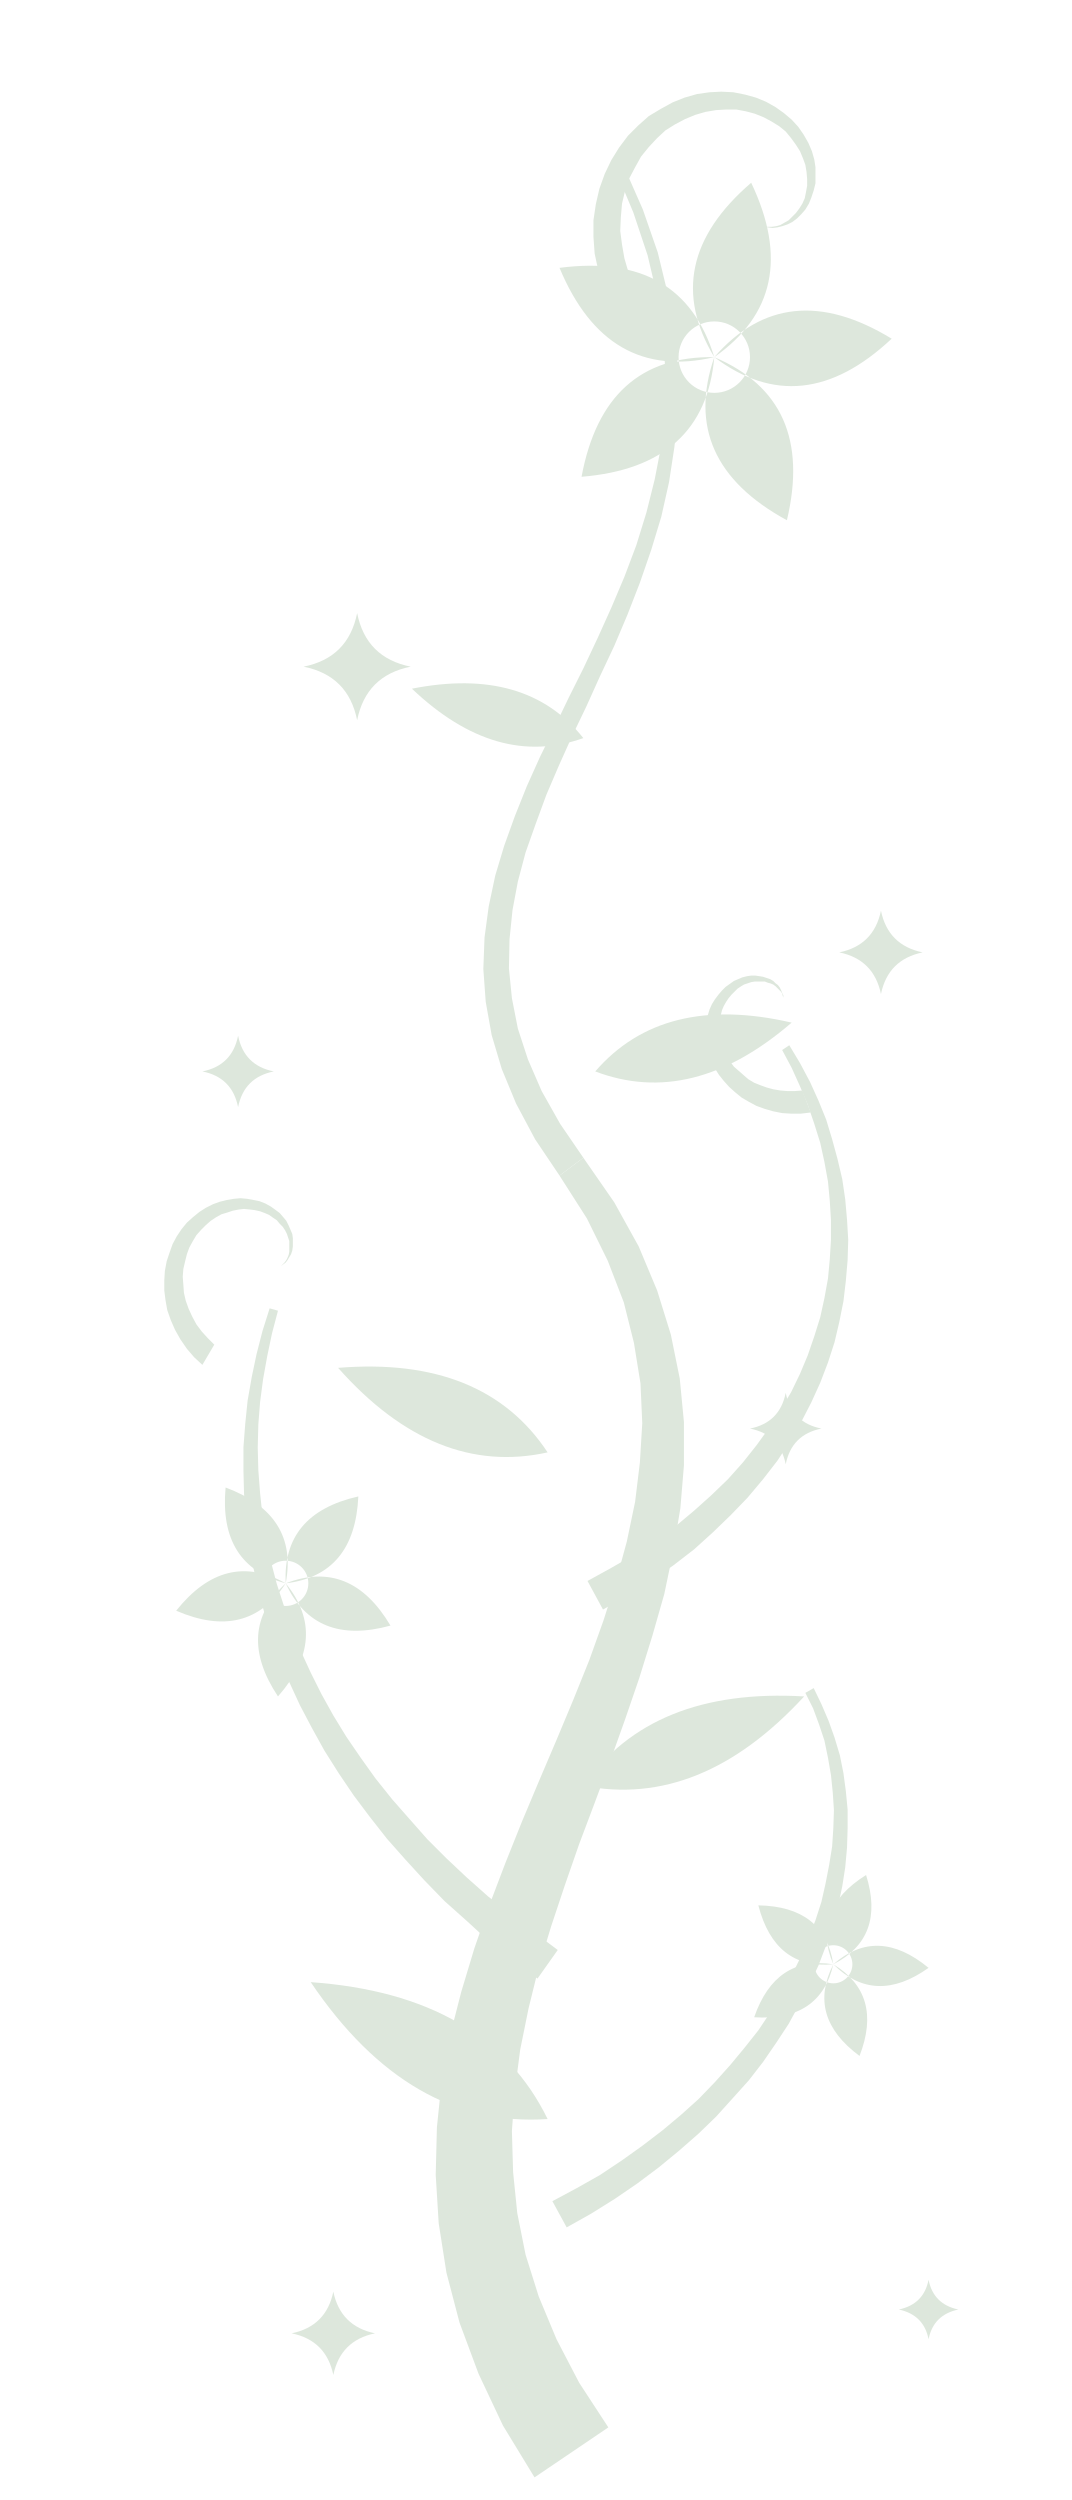
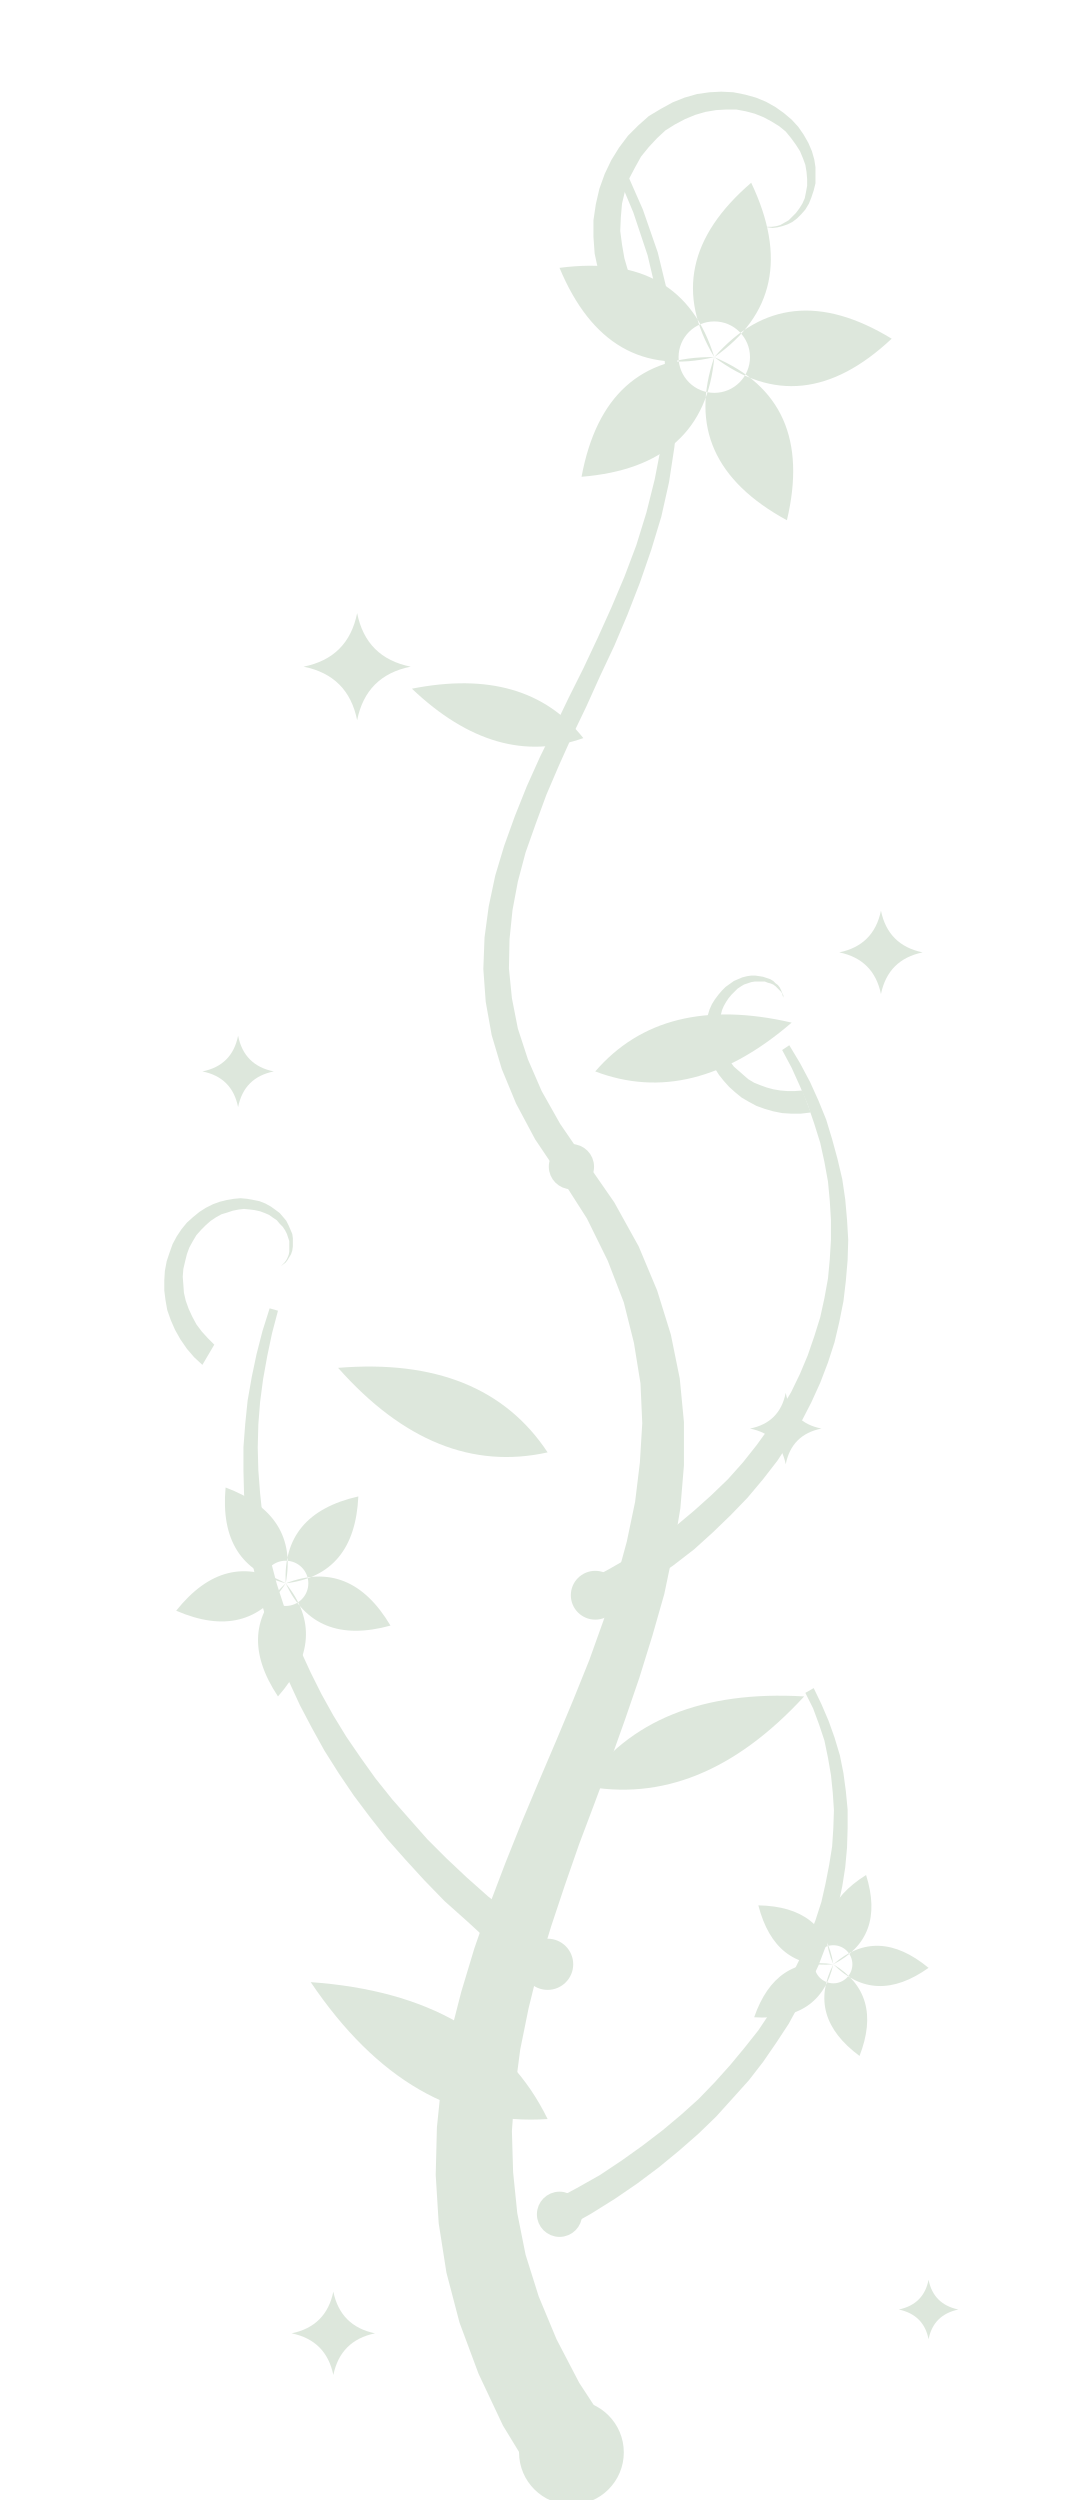
<svg xmlns="http://www.w3.org/2000/svg" width="432" height="1008" viewBox="0 0 180 420">
  <g fill="#dde7dc" stroke="#dde7dc" stroke-width="2.6" stroke-linecap="round" stroke-linejoin="round">
    <path d="M102.2 407.8 L97.3 400.3 L93.5 393.0 L90.5 385.8 L88.3 378.8 L86.9 371.8 L86.2 364.9 L86.0 358.0 L86.5 351.2 L87.4 344.3 L88.8 337.4 L90.5 330.5 L92.6 323.6 L94.9 316.7 L97.3 309.8 L99.9 302.9 L102.5 295.9 L105.0 288.9 L107.4 281.9 L109.6 274.8 L111.6 267.8 L113.1 260.6 L114.3 253.4 L114.9 246.2 L114.9 238.9 L114.2 231.6 L112.7 224.2 L110.4 216.8 L107.3 209.4 L103.2 202.0 L98.0 194.5 L94.0 197.5 L98.6 204.7 L102.1 211.8 L104.8 218.8 L106.5 225.6 L107.6 232.4 L107.9 239.1 L107.5 245.7 L106.7 252.3 L105.3 259.0 L103.5 265.6 L101.4 272.2 L99.0 278.9 L96.3 285.6 L93.5 292.3 L90.6 299.1 L87.7 306.0 L84.9 313.0 L82.2 320.1 L79.7 327.3 L77.5 334.6 L75.6 342.0 L74.2 349.6 L73.4 357.4 L73.2 365.4 L73.7 373.5 L75.0 381.8 L77.2 390.2 L80.4 398.8 L84.5 407.5 L89.8 416.2 Z" stroke-width="0" />
+     <circle cx="96" cy="412" r="7.5" />
    <path d="M98.0 194.5 L94.1 188.8 L91.0 183.3 L88.7 178.0 L87.0 172.8 L86.0 167.7 L85.5 162.7 L85.6 157.8 L86.1 152.9 L87.0 148.1 L88.3 143.2 L90.0 138.4 L91.8 133.5 L93.9 128.6 L96.1 123.7 L98.5 118.7 L100.8 113.6 L103.2 108.5 L105.4 103.3 L107.5 97.9 L109.4 92.4 L111.1 86.8 L112.4 81.0 L113.3 75.1 L113.9 69.0 L113.9 62.6 L113.4 56.1 L112.2 49.4 L110.5 42.4 L108.0 35.2 L104.7 27.7 L103.3 28.3 L106.4 35.7 L108.8 42.9 L110.4 49.7 L111.4 56.3 L111.8 62.7 L111.7 68.8 L111.1 74.8 L110.0 80.5 L108.6 86.1 L106.9 91.6 L104.9 96.9 L102.7 102.1 L100.4 107.2 L98.0 112.3 L95.5 117.3 L93.1 122.3 L90.7 127.2 L88.5 132.1 L86.5 137.1 L84.7 142.1 L83.2 147.1 L82.1 152.3 L81.4 157.5 L81.2 162.8 L81.6 168.3 L82.6 173.9 L84.3 179.6 L86.7 185.4 L89.9 191.4 L94.0 197.5 Z" stroke-width="0" />
+     <circle cx="96" cy="196" r="2.5" />
    <path d="M101.3 48.3 L100.5 45.4 L99.9 42.6 L99.7 39.8 L99.7 37.0 L100.1 34.3 L100.7 31.7 L101.6 29.2 L102.7 26.9 L104.0 24.8 L105.5 22.8 L107.2 21.1 L109.0 19.5 L111.0 18.3 L113.0 17.2 L115.0 16.4 L117.1 15.8 L119.2 15.5 L121.2 15.4 L123.2 15.5 L125.2 15.9 L127.0 16.4 L128.7 17.1 L130.3 18.0 L131.7 19.0 L133.0 20.1 L134.1 21.3 L135.0 22.6 L135.8 24.0 L136.4 25.4 L136.8 26.8 L137.0 28.1 L137.0 29.5 L137.0 30.8 L136.7 32.0 L136.3 33.2 L135.9 34.2 L135.3 35.2 L134.6 36.0 L133.9 36.7 L133.1 37.3 L132.3 37.7 L131.4 38.0 L130.6 38.2 L129.8 38.3 L129.0 38.2 L128.3 38.1 L128.3 38.1 L129.0 38.1 L129.7 38.1 L130.4 38.0 L131.1 37.8 L131.8 37.4 L132.5 37.0 L133.1 36.4 L133.7 35.8 L134.3 35.0 L134.8 34.2 L135.2 33.3 L135.4 32.3 L135.6 31.2 L135.6 30.1 L135.5 28.9 L135.3 27.7 L134.9 26.6 L134.4 25.4 L133.7 24.3 L132.9 23.2 L132.0 22.1 L130.9 21.2 L129.6 20.4 L128.3 19.7 L126.8 19.1 L125.3 18.7 L123.7 18.4 L122.0 18.4 L120.3 18.5 L118.5 18.8 L116.8 19.3 L115.1 20.0 L113.4 20.9 L111.8 21.9 L110.4 23.2 L109.0 24.7 L107.7 26.3 L106.7 28.1 L105.7 30.0 L105.0 32.1 L104.5 34.2 L104.3 36.5 L104.2 38.8 L104.5 41.1 L104.9 43.4 L105.6 45.8 Z" stroke-width="0" />
    <path d="M93.7 327.6 L89.7 324.6 L85.8 321.6 L82.0 318.6 L78.4 315.4 L75.0 312.2 L71.8 309.0 L68.8 305.6 L65.9 302.3 L63.1 298.8 L60.6 295.3 L58.2 291.8 L56.0 288.2 L54.0 284.6 L52.2 281.0 L50.5 277.3 L49.0 273.6 L47.7 269.8 L46.5 266.1 L45.5 262.3 L44.7 258.5 L44.1 254.7 L43.7 250.9 L43.4 247.0 L43.3 243.2 L43.4 239.3 L43.7 235.5 L44.2 231.7 L44.9 227.8 L45.7 224.0 L46.7 220.2 L45.3 219.8 L44.1 223.6 L43.1 227.5 L42.3 231.3 L41.6 235.3 L41.2 239.2 L40.9 243.1 L40.9 247.1 L41.0 251.0 L41.3 255.0 L41.8 259.0 L42.5 263.0 L43.3 266.9 L44.4 270.9 L45.6 274.8 L47.0 278.7 L48.6 282.6 L50.4 286.5 L52.4 290.3 L54.5 294.1 L56.9 297.9 L59.4 301.6 L62.1 305.2 L65.0 308.9 L68.1 312.4 L71.3 315.9 L74.7 319.4 L78.4 322.7 L82.1 326.1 L86.1 329.3 L90.3 332.4 Z" stroke-width="0" />
+     <circle cx="92" cy="330" r="3.0" />
    <path d="M34.0 229.3 L32.6 228.0 L31.4 226.6 L30.3 225.0 L29.4 223.4 L28.7 221.8 L28.1 220.1 L27.8 218.4 L27.6 216.8 L27.6 215.1 L27.7 213.5 L28.0 211.9 L28.5 210.4 L29.0 209.0 L29.7 207.7 L30.5 206.5 L31.4 205.4 L32.4 204.5 L33.5 203.6 L34.6 202.9 L35.8 202.3 L36.9 201.9 L38.1 201.6 L39.3 201.4 L40.4 201.3 L41.5 201.4 L42.6 201.6 L43.6 201.8 L44.6 202.2 L45.5 202.7 L46.2 203.2 L47.0 203.8 L47.6 204.5 L48.1 205.1 L48.5 205.9 L48.8 206.6 L49.1 207.3 L49.2 208.0 L49.2 208.8 L49.2 209.4 L49.1 210.1 L48.9 210.7 L48.6 211.2 L48.3 211.7 L48.0 212.1 L47.6 212.4 L47.2 212.7 L47.2 212.7 L47.5 212.4 L47.8 212.1 L48.1 211.7 L48.3 211.3 L48.5 210.8 L48.6 210.3 L48.6 209.7 L48.6 209.1 L48.6 208.5 L48.4 207.9 L48.2 207.3 L47.9 206.7 L47.5 206.1 L47.0 205.6 L46.5 205.0 L45.9 204.6 L45.2 204.1 L44.5 203.8 L43.7 203.5 L42.8 203.3 L42.0 203.2 L41.0 203.1 L40.1 203.2 L39.1 203.4 L38.2 203.7 L37.2 204.0 L36.3 204.5 L35.4 205.1 L34.6 205.8 L33.8 206.6 L33.0 207.5 L32.4 208.5 L31.8 209.6 L31.4 210.7 L31.1 211.9 L30.8 213.2 L30.7 214.5 L30.8 215.8 L30.9 217.2 L31.2 218.5 L31.7 219.9 L32.3 221.2 L33.0 222.5 L33.9 223.7 L34.9 224.8 L36.0 225.9 Z" stroke-width="0" />
    <path d="M101.3 270.4 L105.4 268.1 L109.4 265.6 L113.1 263.0 L116.6 260.3 L119.8 257.4 L122.8 254.5 L125.6 251.6 L128.2 248.5 L130.6 245.4 L132.7 242.2 L134.6 238.9 L136.3 235.6 L137.8 232.3 L139.1 228.9 L140.2 225.5 L141.0 222.1 L141.7 218.6 L142.1 215.2 L142.4 211.7 L142.5 208.3 L142.3 204.9 L142.0 201.5 L141.5 198.1 L140.7 194.7 L139.8 191.4 L138.8 188.1 L137.5 184.9 L136.1 181.8 L134.4 178.6 L132.6 175.6 L131.4 176.4 L133.0 179.4 L134.4 182.5 L135.7 185.6 L136.8 188.8 L137.8 192.0 L138.5 195.2 L139.1 198.5 L139.4 201.7 L139.6 205.0 L139.6 208.3 L139.4 211.6 L139.1 214.8 L138.5 218.1 L137.8 221.3 L136.8 224.5 L135.7 227.7 L134.4 230.8 L132.9 233.9 L131.1 236.9 L129.2 239.9 L127.1 242.8 L124.8 245.7 L122.3 248.5 L119.5 251.2 L116.6 253.8 L113.5 256.4 L110.1 258.8 L106.5 261.2 L102.7 263.4 L98.7 265.6 Z" stroke-width="0" />
+     <circle cx="100" cy="268" r="2.8" />
    <path d="M136.2 186.9 L134.5 187.1 L133.0 187.1 L131.4 187.0 L129.9 186.7 L128.5 186.3 L127.1 185.8 L125.8 185.1 L124.6 184.4 L123.5 183.5 L122.5 182.6 L121.6 181.6 L120.8 180.6 L120.1 179.5 L119.6 178.4 L119.1 177.3 L118.8 176.1 L118.6 175.0 L118.5 173.8 L118.6 172.7 L118.7 171.6 L118.9 170.6 L119.2 169.6 L119.6 168.7 L120.1 167.9 L120.7 167.1 L121.3 166.4 L121.9 165.8 L122.6 165.3 L123.3 164.8 L124.0 164.5 L124.7 164.2 L125.5 164.0 L126.2 163.9 L126.9 163.9 L127.6 164.0 L128.2 164.1 L128.8 164.3 L129.4 164.5 L129.9 164.8 L130.3 165.2 L130.7 165.5 L131.0 165.9 L131.2 166.3 L131.4 166.8 L131.6 167.2 L131.6 167.6 L131.6 167.6 L131.5 167.3 L131.4 166.9 L131.2 166.6 L130.9 166.3 L130.6 166.0 L130.3 165.7 L129.9 165.4 L129.4 165.2 L129.0 165.1 L128.5 164.9 L127.9 164.9 L127.4 164.9 L126.8 164.9 L126.2 165.0 L125.6 165.2 L125.0 165.4 L124.5 165.7 L123.9 166.1 L123.4 166.6 L122.9 167.1 L122.4 167.7 L122.0 168.3 L121.6 169.0 L121.3 169.7 L121.1 170.5 L120.9 171.3 L120.8 172.2 L120.8 173.1 L120.9 173.9 L121.1 174.9 L121.4 175.8 L121.7 176.6 L122.2 177.5 L122.7 178.4 L123.3 179.2 L124.1 179.9 L124.9 180.6 L125.7 181.3 L126.7 181.9 L127.7 182.3 L128.8 182.7 L129.9 183.0 L131.1 183.2 L132.3 183.3 L133.5 183.3 L134.8 183.2 Z" stroke-width="0" />
    <path d="M95.2 374.2 L99.3 371.9 L103.3 369.4 L107.1 366.8 L110.7 364.1 L114.1 361.3 L117.3 358.5 L120.3 355.6 L123.1 352.5 L125.8 349.5 L128.2 346.4 L130.4 343.2 L132.5 340.0 L134.3 336.7 L136.0 333.4 L137.5 330.2 L138.8 326.8 L139.9 323.5 L140.8 320.2 L141.5 316.9 L142.0 313.7 L142.3 310.4 L142.4 307.2 L142.4 304.0 L142.1 300.9 L141.7 297.9 L141.1 294.9 L140.2 291.9 L139.2 289.1 L138.0 286.3 L136.7 283.6 L135.3 284.4 L136.6 287.0 L137.6 289.7 L138.5 292.4 L139.1 295.3 L139.6 298.2 L139.9 301.1 L140.1 304.1 L140.0 307.1 L139.8 310.2 L139.3 313.3 L138.7 316.4 L138.0 319.5 L137.0 322.6 L135.8 325.7 L134.5 328.8 L133.0 331.9 L131.3 335.0 L129.4 338.1 L127.4 341.1 L125.1 344.0 L122.7 346.9 L120.1 349.8 L117.4 352.6 L114.4 355.3 L111.3 357.9 L107.9 360.5 L104.4 363.0 L100.8 365.4 L96.9 367.6 L92.8 369.8 Z" stroke-width="0" />
+     <circle cx="94" cy="372" r="2.5" />
    <path d="M92.0 356.0 Q81.8 335.1 52.2 333.0 Q68.8 357.6 92.0 356.0 Z" stroke-width="0" />
    <path d="M98.0 300.0 Q117.7 303.9 135.1 285.0 Q109.5 283.5 98.0 300.0 Z" stroke-width="0" />
    <path d="M92.0 244.0 Q81.3 227.8 56.8 229.8 Q73.1 248.2 92.0 244.0 Z" stroke-width="0" />
    <path d="M100.0 180.0 Q116.3 186.2 133.0 171.8 Q111.4 166.8 100.0 180.0 Z" stroke-width="0" />
    <path d="M98.0 124.0 Q88.4 111.9 69.2 115.7 Q83.4 129.2 98.0 124.0 Z" stroke-width="0" />
    <path fill-rule="evenodd" d="M120.0 60.0 Q135.1 49.4 126.2 30.7 Q110.5 44.2 120.0 60.0 Z M120.0 60.0 Q134.7 71.1 149.8 56.9 Q132.1 46.1 120.0 60.0 Z M120.0 60.0 Q114.0 77.5 132.2 87.4 Q137.0 67.2 120.0 60.0 Z M120.0 60.0 Q101.5 59.7 97.7 80.1 Q118.4 78.4 120.0 60.0 Z M120.0 60.0 Q114.6 42.3 94.0 45.0 Q102.0 64.2 120.0 60.0 Z M114.0 60.0 a 6.0 6.0 0 1 0 12.0 0 a 6.0 6.0 0 1 0 -12.0 0 Z" stroke-width="0" />
    <path fill-rule="evenodd" d="M48.0 266.0 Q59.6 264.6 60.2 251.4 Q47.4 254.3 48.0 266.0 Z M48.0 266.0 Q52.9 276.6 65.6 273.1 Q58.9 261.8 48.0 266.0 Z M48.0 266.0 Q39.4 274.0 46.7 285.0 Q55.4 275.1 48.0 266.0 Z M48.0 266.0 Q37.8 260.3 29.6 270.6 Q41.6 275.8 48.0 266.0 Z M48.0 266.0 Q50.2 254.5 37.9 249.9 Q36.7 263.0 48.0 266.0 Z M44.2 266.0 a 3.8 3.8 0 1 0 7.6 0 a 3.8 3.8 0 1 0 -7.6 0 Z" stroke-width="0" />
    <path fill-rule="evenodd" d="M140.0 330.0 Q148.8 325.5 145.5 315.0 Q136.1 320.9 140.0 330.0 Z M140.0 330.0 Q147.0 337.0 156.0 330.6 Q147.4 323.5 140.0 330.0 Z M140.0 330.0 Q135.5 338.8 144.4 345.4 Q148.4 335.1 140.0 330.0 Z M140.0 330.0 Q130.3 328.5 126.7 338.9 Q137.8 339.6 140.0 330.0 Z M140.0 330.0 Q138.5 320.3 127.4 320.1 Q130.2 330.9 140.0 330.0 Z M136.8 330.0 a 3.2 3.2 0 1 0 6.4 0 a 3.2 3.2 0 1 0 -6.4 0 Z" stroke-width="0" />
    <path d="M60.0 103.0 Q61.5 110.5 69.0 112.0 Q61.5 113.5 60.0 121.0 Q58.5 113.5 51.0 112.0 Q58.5 110.5 60.0 103.0 Z" stroke-width="0" />
    <path d="M148.0 153.0 Q149.2 158.8 155.0 160.0 Q149.2 161.2 148.0 167.0 Q146.8 161.2 141.0 160.0 Q146.8 158.8 148.0 153.0 Z" stroke-width="0" />
    <path d="M40.0 174.0 Q41.0 179.0 46.0 180.0 Q41.0 181.0 40.0 186.0 Q39.0 181.0 34.0 180.0 Q39.0 179.0 40.0 174.0 Z" stroke-width="0" />
    <path d="M132.0 234.0 Q133.0 239.0 138.0 240.0 Q133.0 241.0 132.0 246.0 Q131.0 241.0 126.0 240.0 Q131.0 239.0 132.0 234.0 Z" stroke-width="0" />
    <path d="M56.0 385.0 Q57.2 390.8 63.0 392.0 Q57.2 393.2 56.0 399.0 Q54.8 393.2 49.0 392.0 Q54.8 390.8 56.0 385.0 Z" stroke-width="0" />
    <path d="M156.0 383.0 Q156.8 387.1 161.0 388.0 Q156.8 388.9 156.0 393.0 Q155.2 388.9 151.0 388.0 Q155.2 387.1 156.0 383.0 Z" stroke-width="0" />
  </g>
</svg>
